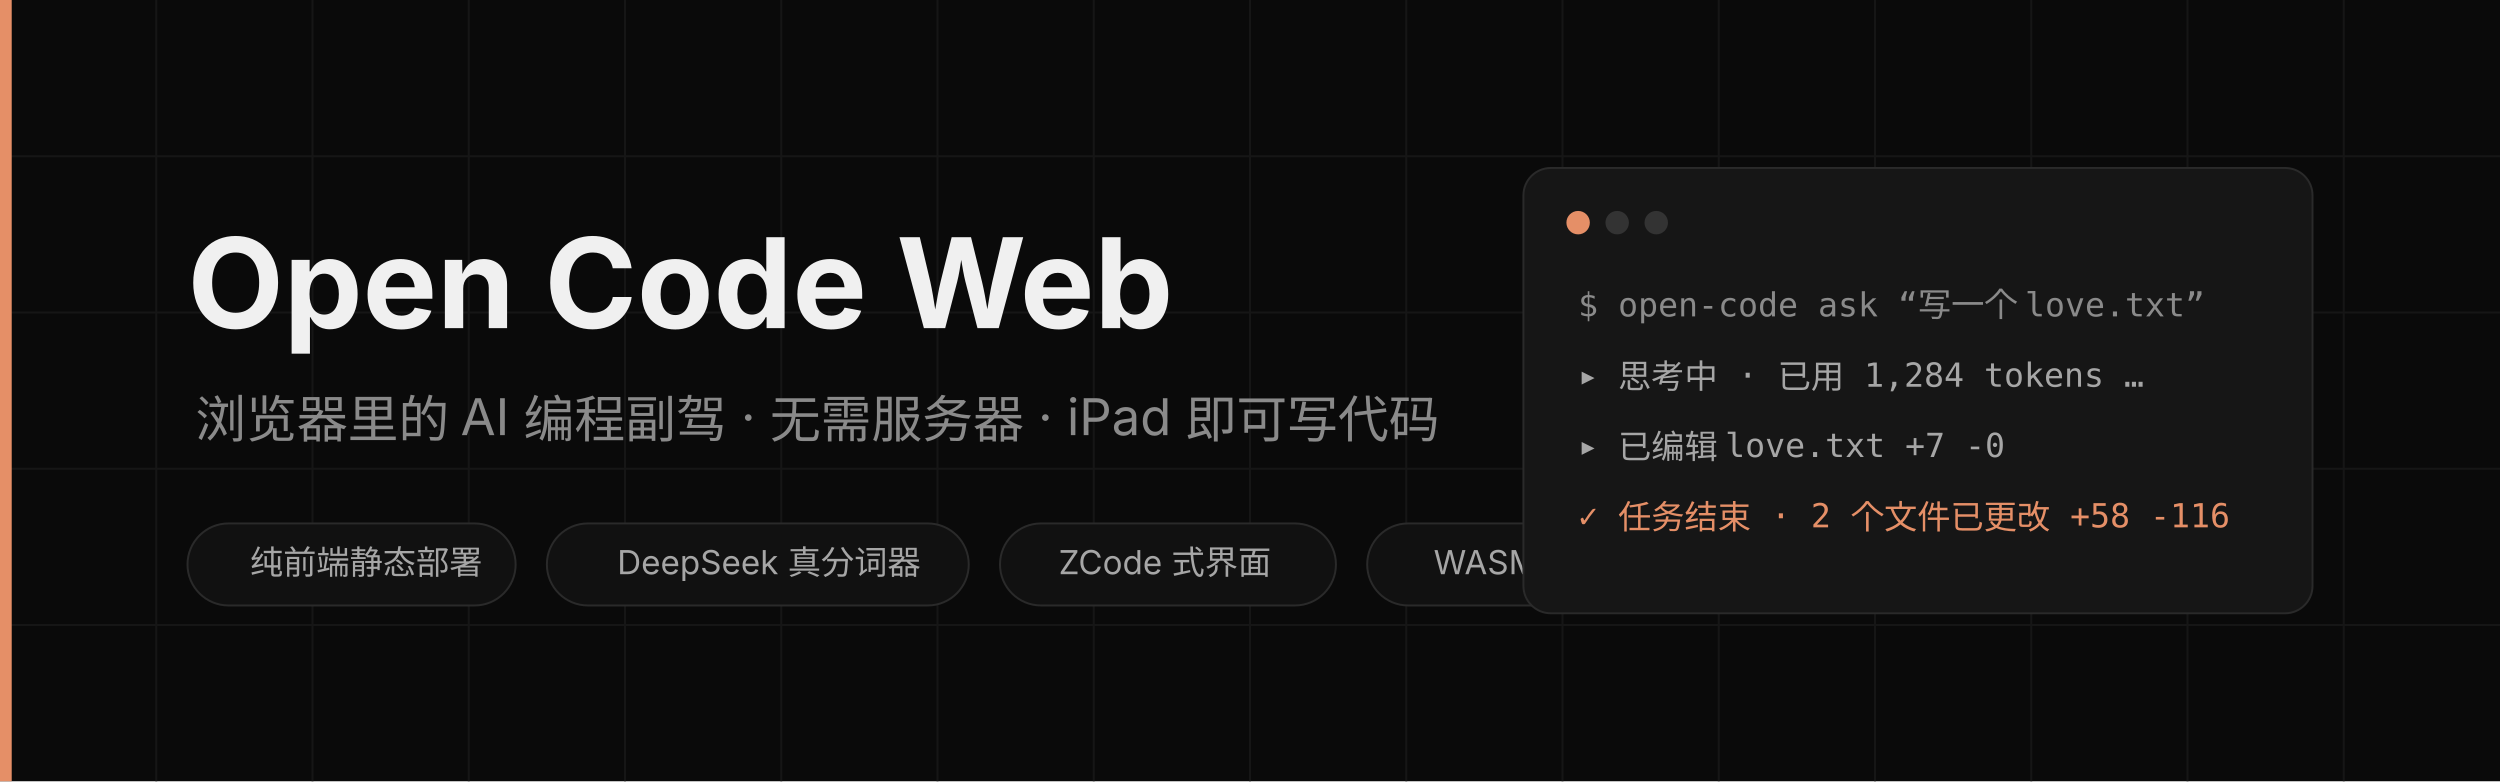
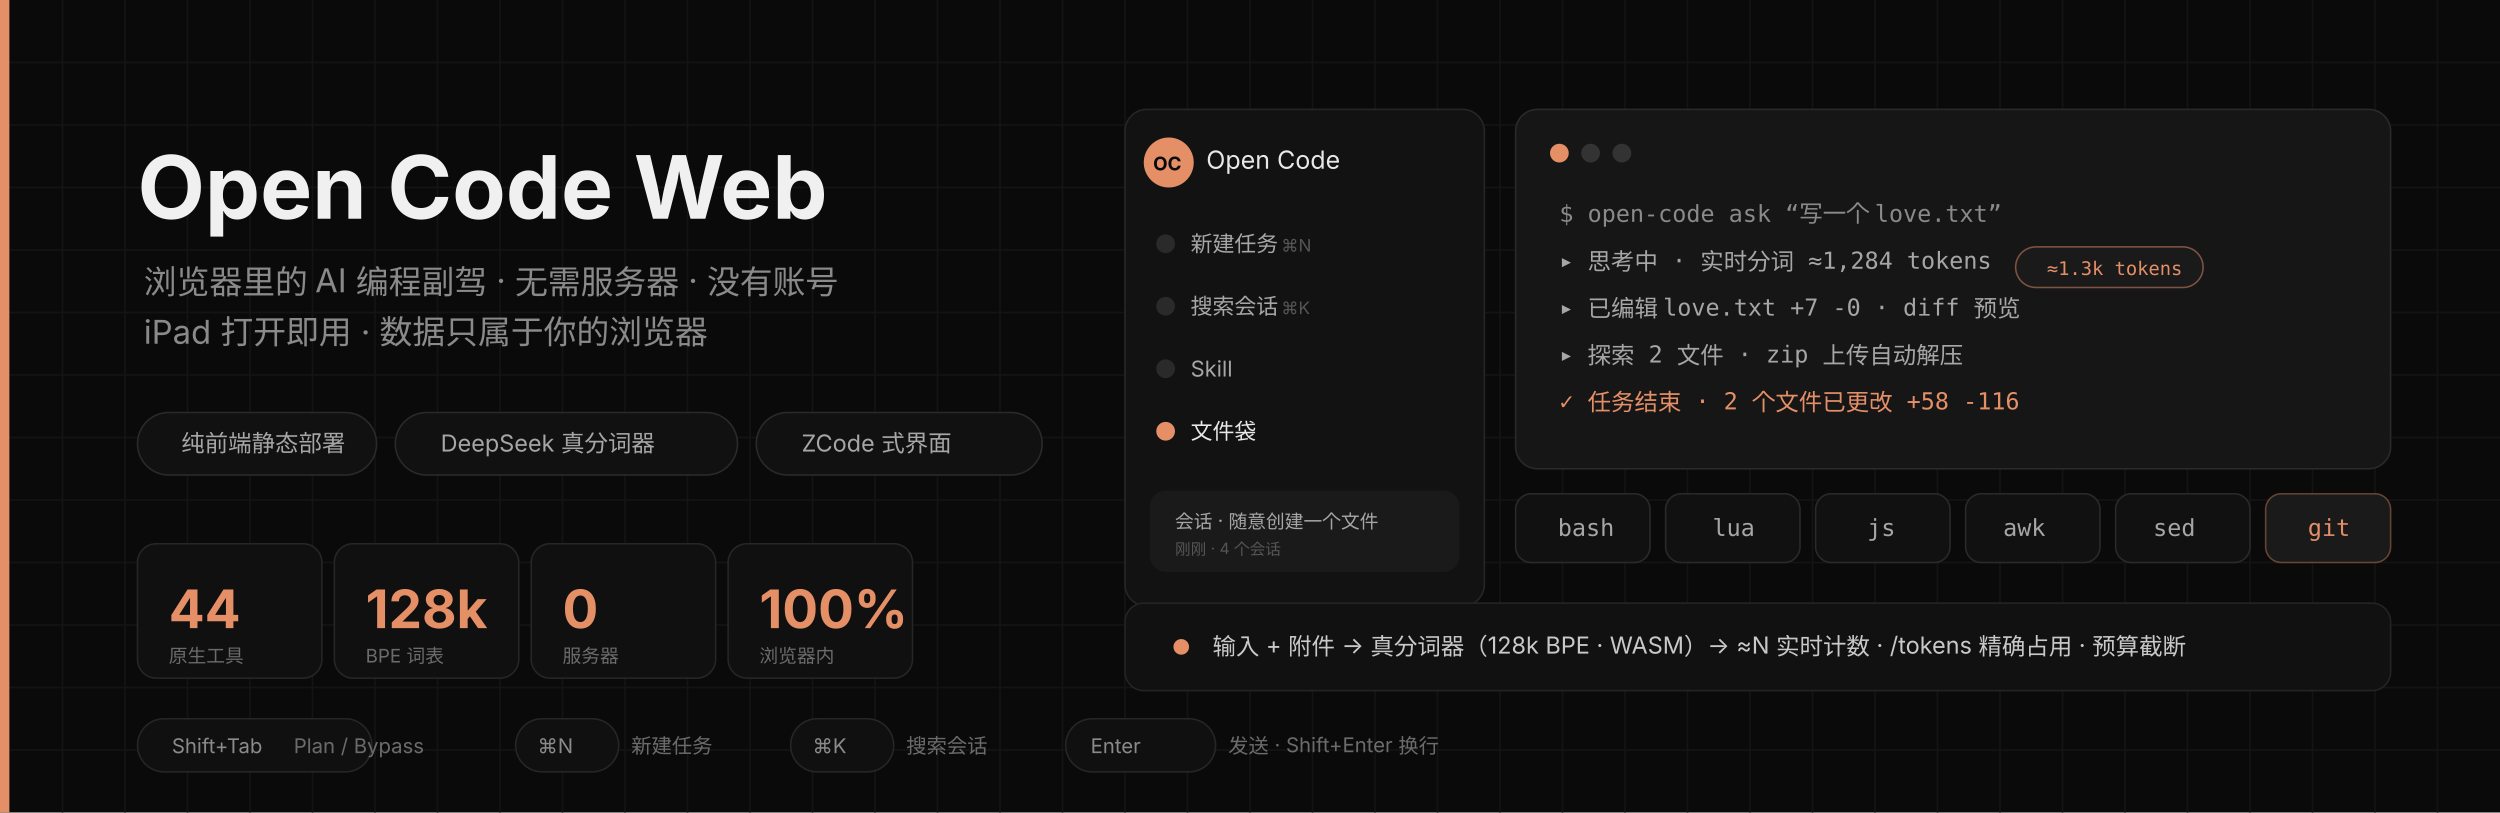
- <svg xmlns="http://www.w3.org/2000/svg" width="1280" height="400" viewBox="0 0 1280 400" fill="none">
-   <rect width="1280" height="400" fill="#0A0A0A" />
-   <g stroke="#161616" stroke-width="1">
-     <path d="M0 80H1280 M0 160H1280 M0 240H1280 M0 320H1280" />
-     <path d="M80 0V400 M160 0V400 M240 0V400 M320 0V400 M400 0V400 M480 0V400 M560 0V400 M640 0V400 M720 0V400 M800 0V400 M880 0V400 M960 0V400 M1040 0V400 M1120 0V400 M1200 0V400" />
+ <svg xmlns="http://www.w3.org/2000/svg" width="1600" height="520" viewBox="0 0 1600 520" fill="none">
+   <rect width="1600" height="520" fill="#0A0A0A" />
+   <g stroke="#141414" stroke-width="1">
+     <path d="M0 40H1600 M0 80H1600 M0 120H1600 M0 160H1600 M0 200H1600 M0 240H1600 M0 280H1600 M0 320H1600 M0 360H1600 M0 400H1600 M0 440H1600 M0 480H1600" />
+     <path d="M40 0V520 M80 0V520 M120 0V520 M160 0V520 M200 0V520 M240 0V520 M280 0V520 M320 0V520 M360 0V520 M400 0V520 M440 0V520 M480 0V520 M520 0V520 M560 0V520 M600 0V520 M640 0V520 M680 0V520 M720 0V520 M760 0V520 M800 0V520 M840 0V520 M880 0V520 M920 0V520 M960 0V520 M1000 0V520 M1040 0V520 M1080 0V520 M1120 0V520 M1160 0V520 M1200 0V520 M1240 0V520 M1280 0V520 M1320 0V520 M1360 0V520 M1400 0V520 M1440 0V520 M1480 0V520 M1520 0V520 M1560 0V520" />
  </g>
-   <rect x="0" y="0" width="6" height="400" fill="#E58F67" />
-   <text x="96" y="168" font-family="system-ui,-apple-system,'Segoe UI','PingFang SC','Microsoft YaHei',sans-serif" font-size="64" font-weight="700" fill="#F0F0F0">Open Code Web</text>
-   <text x="100" y="224" font-family="system-ui,-apple-system,'Segoe UI','PingFang SC','Microsoft YaHei',sans-serif" font-size="26" fill="#8A8A8A">浏览器里的 AI 编程副驾 · 无需服务器 · iPad 即可写代码</text>
-   <g font-family="system-ui,-apple-system,'Segoe UI','PingFang SC','Microsoft YaHei',sans-serif" font-size="17" fill="#A6A6A6">
-     <rect x="96" y="268" width="168" height="42" rx="21" stroke="#2A2A2A" fill="#111111" />
-     <text x="128" y="294">纯前端静态部署</text>
-     <rect x="280" y="268" width="216" height="42" rx="21" stroke="#2A2A2A" fill="#111111" />
-     <text x="316" y="294">DeepSeek 真分词器</text>
-     <rect x="512" y="268" width="172" height="42" rx="21" stroke="#2A2A2A" fill="#111111" />
-     <text x="542" y="294">ZCode 式界面</text>
-     <rect x="700" y="268" width="196" height="42" rx="21" stroke="#2A2A2A" fill="#111111" />
-     <text x="734" y="294">WASM 原生工具链</text>
+   <rect x="0" y="0" width="6" height="520" fill="#E58F67" />
+   <g font-family="system-ui,-apple-system,'Segoe UI','PingFang SC','Microsoft YaHei',sans-serif">
+     <text x="88" y="140" font-size="56" font-weight="700" fill="#F0F0F0">Open Code Web</text>
+     <text x="92" y="188" font-size="21" fill="#8A8A8A">浏览器里的 AI 编程副驾 · 无需服务器 · 没有账号</text>
+     <text x="92" y="220" font-size="21" fill="#8A8A8A">iPad 打开即用 · 数据只属于你的浏览器</text>
+     <g font-size="15" fill="#A6A6A6">
+       <rect x="88" y="264" width="153" height="40" rx="20" stroke="#2A2A2A" fill="#111111" />
+       <text x="116" y="289">纯前端静态部署</text>
+       <rect x="253" y="264" width="219" height="40" rx="20" stroke="#2A2A2A" fill="#111111" />
+       <text x="282" y="289">DeepSeek 真分词器</text>
+       <rect x="484" y="264" width="183" height="40" rx="20" stroke="#2A2A2A" fill="#111111" />
+       <text x="513" y="289">ZCode 式界面</text>
+     </g>
+     <g>
+       <rect x="88" y="348" width="118" height="86" rx="12" stroke="#262626" fill="#101010" />
+       <text x="108" y="402" font-size="34" font-weight="700" fill="#E58F67">44</text>
+       <text x="108" y="424" font-size="12" fill="#6B6B6B">原生工具</text>
+       <rect x="214" y="348" width="118" height="86" rx="12" stroke="#262626" fill="#101010" />
+       <text x="234" y="402" font-size="34" font-weight="700" fill="#E58F67">128k</text>
+       <text x="234" y="424" font-size="12" fill="#6B6B6B">BPE 词表</text>
+       <rect x="340" y="348" width="118" height="86" rx="12" stroke="#262626" fill="#101010" />
+       <text x="360" y="402" font-size="34" font-weight="700" fill="#E58F67">0</text>
+       <text x="360" y="424" font-size="12" fill="#6B6B6B">服务器</text>
+       <rect x="466" y="348" width="118" height="86" rx="12" stroke="#262626" fill="#101010" />
+       <text x="486" y="402" font-size="34" font-weight="700" fill="#E58F67">100%</text>
+       <text x="486" y="424" font-size="12" fill="#6B6B6B">浏览器内</text>
+     </g>
  </g>
-   <rect x="780" y="86" width="404" height="228" rx="14" fill="#161616" stroke="#2A2A2A" />
-   <circle cx="808" cy="114" r="6" fill="#E58F67" />
-   <circle cx="828" cy="114" r="6" fill="#333333" />
-   <circle cx="848" cy="114" r="6" fill="#333333" />
-   <g font-family="Consolas,'SF Mono',Menlo,monospace" font-size="17">
-     <text x="808" y="162" fill="#8A8A8A">$ open-code ask “写一个 love.txt”</text>
-     <text x="808" y="198" fill="#A6A6A6">▸ 思考中 · 已用 1,284 tokens …</text>
-     <text x="808" y="234" fill="#A6A6A6">▸ 已编辑 love.txt +7 -0</text>
-     <text x="808" y="270" fill="#E58F67">✓ 任务结束 · 2 个文件已更改 +58 -116</text>
+   <g font-family="system-ui,-apple-system,'Segoe UI','PingFang SC','Microsoft YaHei',sans-serif">
+     <rect x="720" y="70" width="230" height="318" rx="14" stroke="#262626" fill="#121212" />
+     <circle cx="748" cy="104" r="16" fill="#E58F67" />
+     <text x="738" y="109" font-size="12" font-weight="700" fill="#0A0A0A">OC</text>
+     <text x="772" y="108" font-size="16" fill="#E8E8E8">Open Code</text>
+     <g font-size="14" fill="#A6A6A6">
+       <circle cx="746" cy="156" r="6" fill="#2A2A2A" />
+       <text x="762" y="161">新建任务</text>
+       <text x="820" y="161" font-size="11" fill="#555555">⌘N</text>
+       <circle cx="746" cy="196" r="6" fill="#2A2A2A" />
+       <text x="762" y="201">搜索会话</text>
+       <text x="820" y="201" font-size="11" fill="#555555">⌘K</text>
+       <circle cx="746" cy="236" r="6" fill="#2A2A2A" />
+       <text x="762" y="241">Skill</text>
+       <circle cx="746" cy="276" r="6" fill="#E58F67" />
+       <text x="762" y="281" fill="#E8E8E8">文件袋</text>
+     </g>
+     <rect x="736" y="314" width="198" height="52" rx="10" fill="#1A1A1A" />
+     <text x="752" y="338" font-size="12" fill="#A6A6A6">会话 · 随意创建一个文件</text>
+     <text x="752" y="355" font-size="10" fill="#555555">刚刚 · 4 个会话</text>
+   </g>
+   <g font-family="Consolas,'SF Mono',Menlo,monospace">
+     <rect x="970" y="70" width="560" height="230" rx="14" fill="#161616" stroke="#2A2A2A" />
+     <circle cx="998" cy="98" r="6" fill="#E58F67" />
+     <circle cx="1018" cy="98" r="6" fill="#333333" />
+     <circle cx="1038" cy="98" r="6" fill="#333333" />
+     <text x="998" y="142" font-size="15" fill="#8A8A8A">$ open-code ask “写一个 love.txt”</text>
+     <text x="998" y="172" font-size="15" fill="#A6A6A6">▸ 思考中 · 实时分词 ≈1,284 tokens</text>
+     <rect x="1290" y="158" width="120" height="26" rx="13" stroke="#E58F67" stroke-opacity="0.5" fill="#1A1A1A" />
+     <text x="1310" y="176" font-size="12" fill="#E58F67">≈1.3k tokens</text>
+     <text x="998" y="202" font-size="15" fill="#A6A6A6">▸ 已编辑 love.txt +7 -0 · diff 预览</text>
+     <text x="998" y="232" font-size="15" fill="#A6A6A6">▸ 探索 2 文件 · zip 上传自动解压</text>
+     <text x="998" y="262" font-size="15" fill="#E58F67">✓ 任务结束 · 2 个文件已更改 +58 -116</text>
+   </g>
+   <g font-family="ui-monospace,Consolas,Menlo,monospace" font-size="15" fill="#A6A6A6">
+     <rect x="970" y="316" width="86" height="44" rx="10" stroke="#2A2A2A" fill="#111111" />
+     <text x="997" y="343">bash</text>
+     <rect x="1066" y="316" width="86" height="44" rx="10" stroke="#2A2A2A" fill="#111111" />
+     <text x="1096" y="343">lua</text>
+     <rect x="1162" y="316" width="86" height="44" rx="10" stroke="#2A2A2A" fill="#111111" />
+     <text x="1195" y="343">js</text>
+     <rect x="1258" y="316" width="86" height="44" rx="10" stroke="#2A2A2A" fill="#111111" />
+     <text x="1282" y="343">awk</text>
+     <rect x="1354" y="316" width="86" height="44" rx="10" stroke="#2A2A2A" fill="#111111" />
+     <text x="1378" y="343">sed</text>
+     <rect x="1450" y="316" width="80" height="44" rx="10" stroke="#E58F67" stroke-opacity="0.4" fill="#1A1A1A" />
+     <text x="1477" y="343" fill="#E58F67">git</text>
+   </g>
+   <g font-family="system-ui,-apple-system,'Segoe UI','PingFang SC','Microsoft YaHei',sans-serif">
+     <rect x="720" y="386" width="810" height="56" rx="12" stroke="#242424" fill="#111111" />
+     <circle cx="756" cy="414" r="5" fill="#E58F67" />
+     <text x="776" y="419" font-size="15" fill="#C9C9C9">输入 + 附件 → 真分词器（128k BPE · WASM）→ ≈N 实时计数 · /tokens 精确占用 · 预算截断</text>
+   </g>
+   <g font-family="system-ui,-apple-system,'Segoe UI','PingFang SC','Microsoft YaHei',sans-serif" font-size="13" fill="#8A8A8A">
+     <rect x="88" y="460" width="150" height="34" rx="17" stroke="#262626" fill="#101010" />
+     <text x="110" y="482">Shift+Tab</text>
+     <text x="188" y="482" fill="#6B6B6B">Plan / Bypass</text>
+     <rect x="330" y="460" width="66" height="34" rx="17" stroke="#262626" fill="#101010" />
+     <text x="344" y="482">⌘N</text>
+     <text x="404" y="482" fill="#6B6B6B">新建任务</text>
+     <rect x="506" y="460" width="66" height="34" rx="17" stroke="#262626" fill="#101010" />
+     <text x="520" y="482">⌘K</text>
+     <text x="580" y="482" fill="#6B6B6B">搜索会话</text>
+     <rect x="682" y="460" width="96" height="34" rx="17" stroke="#262626" fill="#101010" />
+     <text x="698" y="482">Enter</text>
+     <text x="786" y="482" fill="#6B6B6B">发送 · Shift+Enter 换行</text>
  </g>
</svg>
